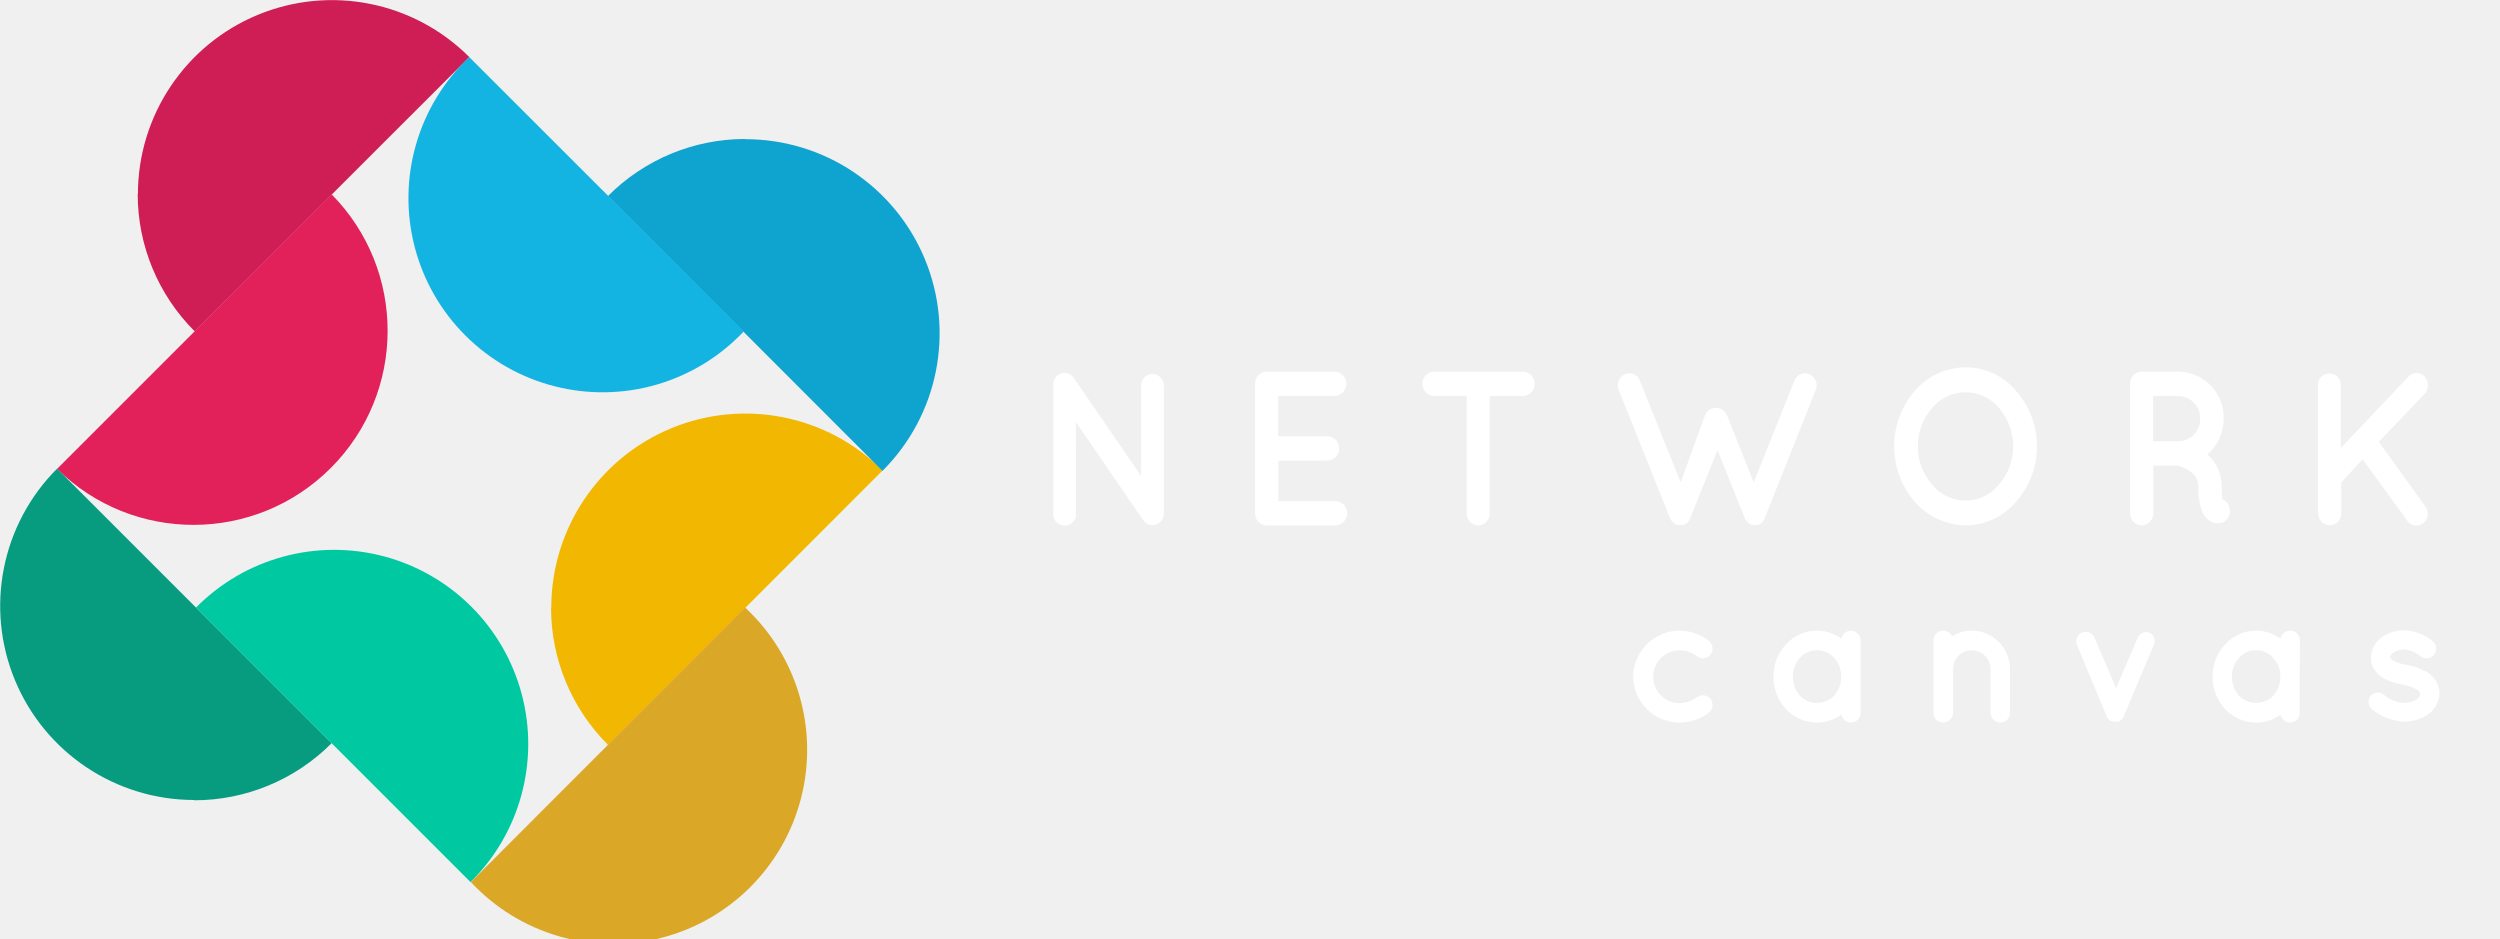
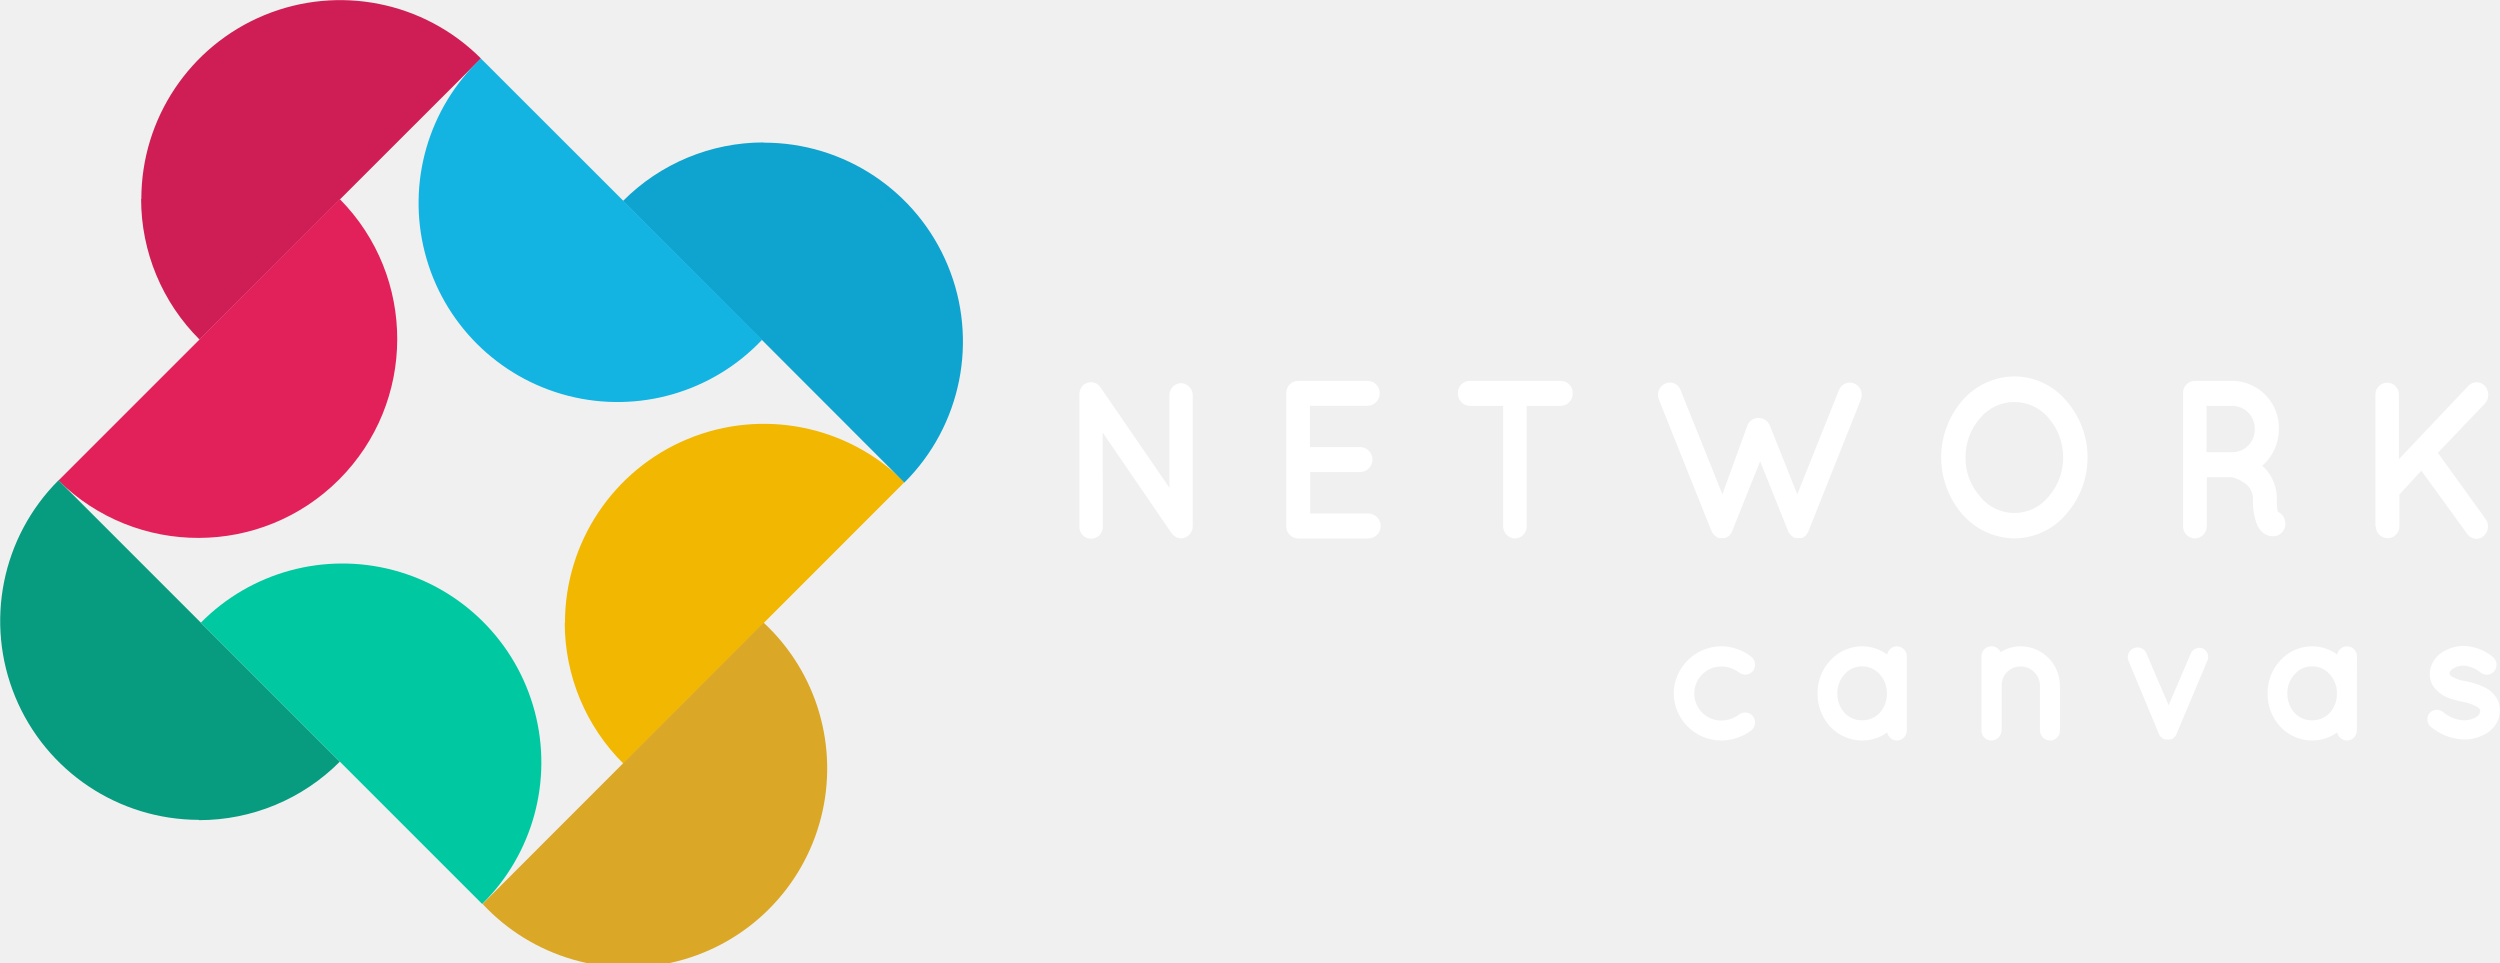
- <svg xmlns="http://www.w3.org/2000/svg" id="Layer_1" data-name="Layer 1" viewBox="0 0 350.41 131.61">
+ <svg xmlns="http://www.w3.org/2000/svg" id="Layer_1" data-name="Layer 1" viewBox="0 0 341.92 131.61">
  <defs>
    <style>.cls-1{fill:#ce1e55;}.cls-2{fill:#e2215b;}.cls-3{fill:#079b7f;}.cls-4{fill:#00c9a2;}.cls-5{fill:#f2b700;}.cls-6{fill:#daa727;}.cls-7{fill:#0fa3cf;}.cls-8{fill:#13b3e2;}.cls-9{fill:#fff;}</style>
  </defs>
  <path class="cls-1" d="M19.33,27.21A27.2,27.2,0,0,1,65.78,8L27.3,46.45a27.15,27.15,0,0,1-8-19.24" />
  <path class="cls-2" d="M46.48,27.24A27.21,27.21,0,0,1,8,65.72Z" />
  <path class="cls-3" d="M27.21,112.13A27.2,27.2,0,0,1,8,65.69l38.48,38.48a27.14,27.14,0,0,1-19.24,8" />
  <path class="cls-4" d="M27.47,85.16a27.21,27.21,0,1,1,38.48,38.48Z" />
  <path class="cls-5" d="M77.27,85.18a27.2,27.2,0,0,1,46.44-19.24L85.24,104.42a27.13,27.13,0,0,1-8-19.24" />
  <path class="cls-6" d="M104.44,85.16A27.21,27.21,0,1,1,66,123.63Z" />
  <path class="cls-7" d="M104.45,19.51A27.21,27.21,0,0,1,123.69,66L85.21,27.48a27.13,27.13,0,0,1,19.24-8" />
  <path class="cls-8" d="M104.25,46.45A27.21,27.21,0,1,1,65.77,8Z" />
  <path class="cls-9" d="M150.82,71.95a1.6,1.6,0,1,1-3.19,0V54a1.7,1.7,0,0,1,.64-1.42,1.56,1.56,0,0,1,2.22.37l9.45,13.76V54.06a1.64,1.64,0,0,1,1.58-1.66,1.66,1.66,0,0,1,1.61,1.66V71.95a1.67,1.67,0,0,1-1.61,1.69,1.56,1.56,0,0,1-1.2-.62.8.8,0,0,1-.15-.19l-9.36-13.67Z" />
  <path class="cls-9" d="M175.92,71.95V53.78a1.63,1.63,0,0,1,1.61-1.69h9.56a1.67,1.67,0,0,1,1.61,1.69,1.69,1.69,0,0,1-1.61,1.72h-7.93v5.64H186a1.71,1.71,0,0,1,0,3.42h-6.81v5.67h7.93a1.71,1.71,0,0,1,0,3.42h-9.48c-.06,0-.06,0-.06,0l0,0A1.65,1.65,0,0,1,175.92,71.95Z" />
  <path class="cls-9" d="M213.45,55.51H208.8V71.95a1.63,1.63,0,0,1-1.61,1.69,1.65,1.65,0,0,1-1.61-1.69V55.51H201a1.68,1.68,0,0,1-1.61-1.72A1.63,1.63,0,0,1,201,52.09h12.49a1.65,1.65,0,0,1,1.61,1.69A1.69,1.69,0,0,1,213.45,55.51Z" />
  <path class="cls-9" d="M254.51,54.64l-7.17,18a.82.82,0,0,1-.14.28l0,0a.81.81,0,0,1-.15.18c0,.06,0,.06,0,.09a.89.89,0,0,0-.21.15h0c-.09.06-.15.15-.26.19h0a0,0,0,0,0,0,0,.87.87,0,0,0-.23.06h-.06a.85.85,0,0,1-.29,0,.77.77,0,0,1-.26,0h-.09a.72.72,0,0,0-.21-.06s0,0-.06,0a.6.6,0,0,1-.26-.19h0c-.09-.06-.15-.12-.2-.15a.24.24,0,0,1-.06-.09c0-.06-.09-.12-.12-.18s-.06,0-.06,0a.78.78,0,0,1-.12-.28l-3.83-9.55-3.83,9.55a2.5,2.5,0,0,1-.12.28s0,0,0,0l-.18.18c0,.06,0,.06,0,.09a.79.79,0,0,0-.18.15h-.06c-.09.06-.17.15-.23.19h0a0,0,0,0,0,0,0,.44.44,0,0,0-.23.06h-.09a.77.77,0,0,1-.26,0,1,1,0,0,1-.29,0h-.09a.71.71,0,0,0-.2-.06s0,0-.06,0a.83.83,0,0,1-.26-.19h0c-.09-.06-.12-.12-.21-.15a.24.24,0,0,1-.06-.09c-.06-.06-.09-.12-.15-.18v0a2.27,2.27,0,0,1-.15-.28l-7.2-18a1.7,1.7,0,0,1,.88-2.19,1.54,1.54,0,0,1,2.08.89l5.73,14.26L239,58.16a1.61,1.61,0,0,1,1.52-1,1.67,1.67,0,0,1,1.52,1l3.77,9.45,5.7-14.26a1.59,1.59,0,0,1,2.13-.89A1.7,1.7,0,0,1,254.51,54.64Z" />
  <path class="cls-9" d="M282.56,54.77a11.75,11.75,0,0,1,0,15.58,9.37,9.37,0,0,1-7,3.29,9.65,9.65,0,0,1-7.17-3.29,11.92,11.92,0,0,1,0-15.58,9.54,9.54,0,0,1,7.17-3.29A9.27,9.27,0,0,1,282.56,54.77Zm-.38,7.79a8.21,8.21,0,0,0-2-5.39,6.1,6.1,0,0,0-9.36,0,8.06,8.06,0,0,0-2,5.39,7.92,7.92,0,0,0,2,5.36,6,6,0,0,0,9.36,0A8.07,8.07,0,0,0,282.18,62.56Z" />
  <path class="cls-9" d="M312.48,71.09a1.72,1.72,0,0,1-1,2.16,2.47,2.47,0,0,1-.64.09h0a2.05,2.05,0,0,1-1.14-.34,3,3,0,0,1-.94-1.08,8.65,8.65,0,0,1-.62-3.7,2.7,2.7,0,0,0-.35-1.32,2.79,2.79,0,0,0-.88-.89,5.4,5.4,0,0,0-1.64-.74h-3.45v6.68a1.67,1.67,0,0,1-1.64,1.69,1.65,1.65,0,0,1-1.61-1.69V53.78a1.63,1.63,0,0,1,1.61-1.69h5.24a6.43,6.43,0,0,1,6.26,6.62,6.66,6.66,0,0,1-2.28,5,4.68,4.68,0,0,1,1,1.14,6.06,6.06,0,0,1,1,3.33,8.16,8.16,0,0,0,.12,1.82A1.62,1.62,0,0,1,312.48,71.09Zm-4.1-12.38a3.1,3.1,0,0,0-3-3.2h-3.6v6.34h3.6A3.08,3.08,0,0,0,308.38,58.71Z" />
  <path class="cls-9" d="M324.88,71.95v-18a1.61,1.61,0,1,1,3.22,0v8.84l9.48-10a1.53,1.53,0,0,1,2.28,0,1.8,1.8,0,0,1,0,2.4l-6.44,6.74,6.49,9a1.71,1.71,0,0,1-.23,2.37,1.44,1.44,0,0,1-1,.4,1.55,1.55,0,0,1-1.2-.62l-6.32-8.71-3,3.26v4.37a1.61,1.61,0,1,1-3.22,0Z" />
  <path class="cls-9" d="M228.91,94.86a6.54,6.54,0,0,1,6.52-6.47,6.74,6.74,0,0,1,4.08,1.42,1.42,1.42,0,0,1,.28,1.91,1.36,1.36,0,0,1-1.93.26,4.08,4.08,0,0,0-2.44-.83,3.7,3.7,0,1,0,0,7.4,4.14,4.14,0,0,0,2.44-.83,1.39,1.39,0,0,1,1.93.28,1.43,1.43,0,0,1-.28,1.91,7,7,0,0,1-4.08,1.37A6.52,6.52,0,0,1,228.91,94.86Z" />
  <path class="cls-9" d="M260.79,94.86v5.05a1.37,1.37,0,0,1-1.36,1.37,1.4,1.4,0,0,1-1.33-1.11,5.81,5.81,0,0,1-3.41,1.11,6,6,0,0,1-4.36-1.88,6.62,6.62,0,0,1-1.75-4.54,6.52,6.52,0,0,1,1.75-4.54,5.9,5.9,0,0,1,4.36-1.93,5.83,5.83,0,0,1,3.41,1.13,1.39,1.39,0,0,1,1.33-1.13,1.38,1.38,0,0,1,1.36,1.39Zm-2.72,0a3.8,3.8,0,0,0-1-2.66,3.16,3.16,0,0,0-2.39-1.06,3.09,3.09,0,0,0-2.39,1.06,3.79,3.79,0,0,0-1,2.66,3.88,3.88,0,0,0,1,2.66,3.22,3.22,0,0,0,2.39,1,3.31,3.31,0,0,0,2.39-1A3.89,3.89,0,0,0,258.07,94.86Z" />
  <path class="cls-9" d="M281.73,93.75v6.16a1.35,1.35,0,0,1-1.33,1.37A1.39,1.39,0,0,1,279,99.92V93.75a2.64,2.64,0,0,0-2.67-2.6,2.57,2.57,0,0,0-2.57,2.6v6.16a.51.51,0,0,1-.05.26,1.41,1.41,0,0,1-1.36,1.11A1.36,1.36,0,0,1,271,99.92V89.76a1.36,1.36,0,0,1,1.36-1.37,1.39,1.39,0,0,1,1.26.8,5.11,5.11,0,0,1,2.72-.8A5.39,5.39,0,0,1,281.73,93.75Z" />
  <path class="cls-9" d="M301.86,90.45l-4.21,10a.56.56,0,0,1-.1.18,0,0,0,0,1,0,0l-.15.18a0,0,0,0,1,0,0,.89.89,0,0,1-.15.15,0,0,0,0,0,0,0,.47.47,0,0,1-.18.13h-.05v0a.48.48,0,0,0-.21.05h-.05a1,1,0,0,1-.26,0,.88.88,0,0,1-.23,0h-.05a.6.6,0,0,0-.21-.05v0h-.05a2.36,2.36,0,0,1-.23-.13,0,0,0,0,0,0,0,.89.89,0,0,1-.15-.15s0,0-.05,0a.81.81,0,0,0-.13-.18s0,0,0,0-.08-.1-.1-.18l-4.16-10a1.33,1.33,0,1,1,2.46-1l3,7,3-7a1.29,1.29,0,0,1,1.72-.75A1.31,1.31,0,0,1,301.86,90.45Z" />
  <path class="cls-9" d="M322.34,94.86v5.05a1.37,1.37,0,0,1-1.36,1.37,1.4,1.4,0,0,1-1.33-1.11,5.81,5.81,0,0,1-3.41,1.11,6,6,0,0,1-4.36-1.88,6.62,6.62,0,0,1-1.75-4.54,6.52,6.52,0,0,1,1.75-4.54,5.9,5.9,0,0,1,4.36-1.93,5.83,5.83,0,0,1,3.41,1.13A1.39,1.39,0,0,1,321,88.39a1.38,1.38,0,0,1,1.36,1.39Zm-2.72,0a3.8,3.8,0,0,0-1-2.66,3.16,3.16,0,0,0-2.39-1.06,3.09,3.09,0,0,0-2.39,1.06,3.79,3.79,0,0,0-1,2.66,3.88,3.88,0,0,0,1,2.66,3.22,3.22,0,0,0,2.39,1,3.31,3.31,0,0,0,2.39-1A3.89,3.89,0,0,0,319.62,94.86Z" />
  <path class="cls-9" d="M332.22,97.6a1.33,1.33,0,0,1,1.92-.21A4.7,4.7,0,0,0,337,98.52a3.42,3.42,0,0,0,1.75-.49,1.06,1.06,0,0,0,.46-.77.39.39,0,0,0-.08-.26c0-.08-.13-.18-.33-.31a5.93,5.93,0,0,0-2.05-.72h0a9.84,9.84,0,0,1-2.23-.67,4.3,4.3,0,0,1-1.77-1.5,3.14,3.14,0,0,1-.44-1.62,3.63,3.63,0,0,1,1.51-2.84,5.5,5.5,0,0,1,3.16-1,6.58,6.58,0,0,1,3.85,1.42,1.43,1.43,0,0,1,.41,1.91,1.35,1.35,0,0,1-1.9.36,4.39,4.39,0,0,0-2.36-1,2.61,2.61,0,0,0-1.54.46.78.78,0,0,0-.41.59.28.28,0,0,0,.05.21.69.69,0,0,0,.28.26,5.22,5.22,0,0,0,1.87.62l0,0h0a9.19,9.19,0,0,1,2.39.75,4,4,0,0,1,1.82,1.52,3.35,3.35,0,0,1,.49,1.7,3.73,3.73,0,0,1-1.62,3,5.82,5.82,0,0,1-3.34,1,7.44,7.44,0,0,1-4.57-1.78A1.38,1.38,0,0,1,332.22,97.6Z" />
</svg>
